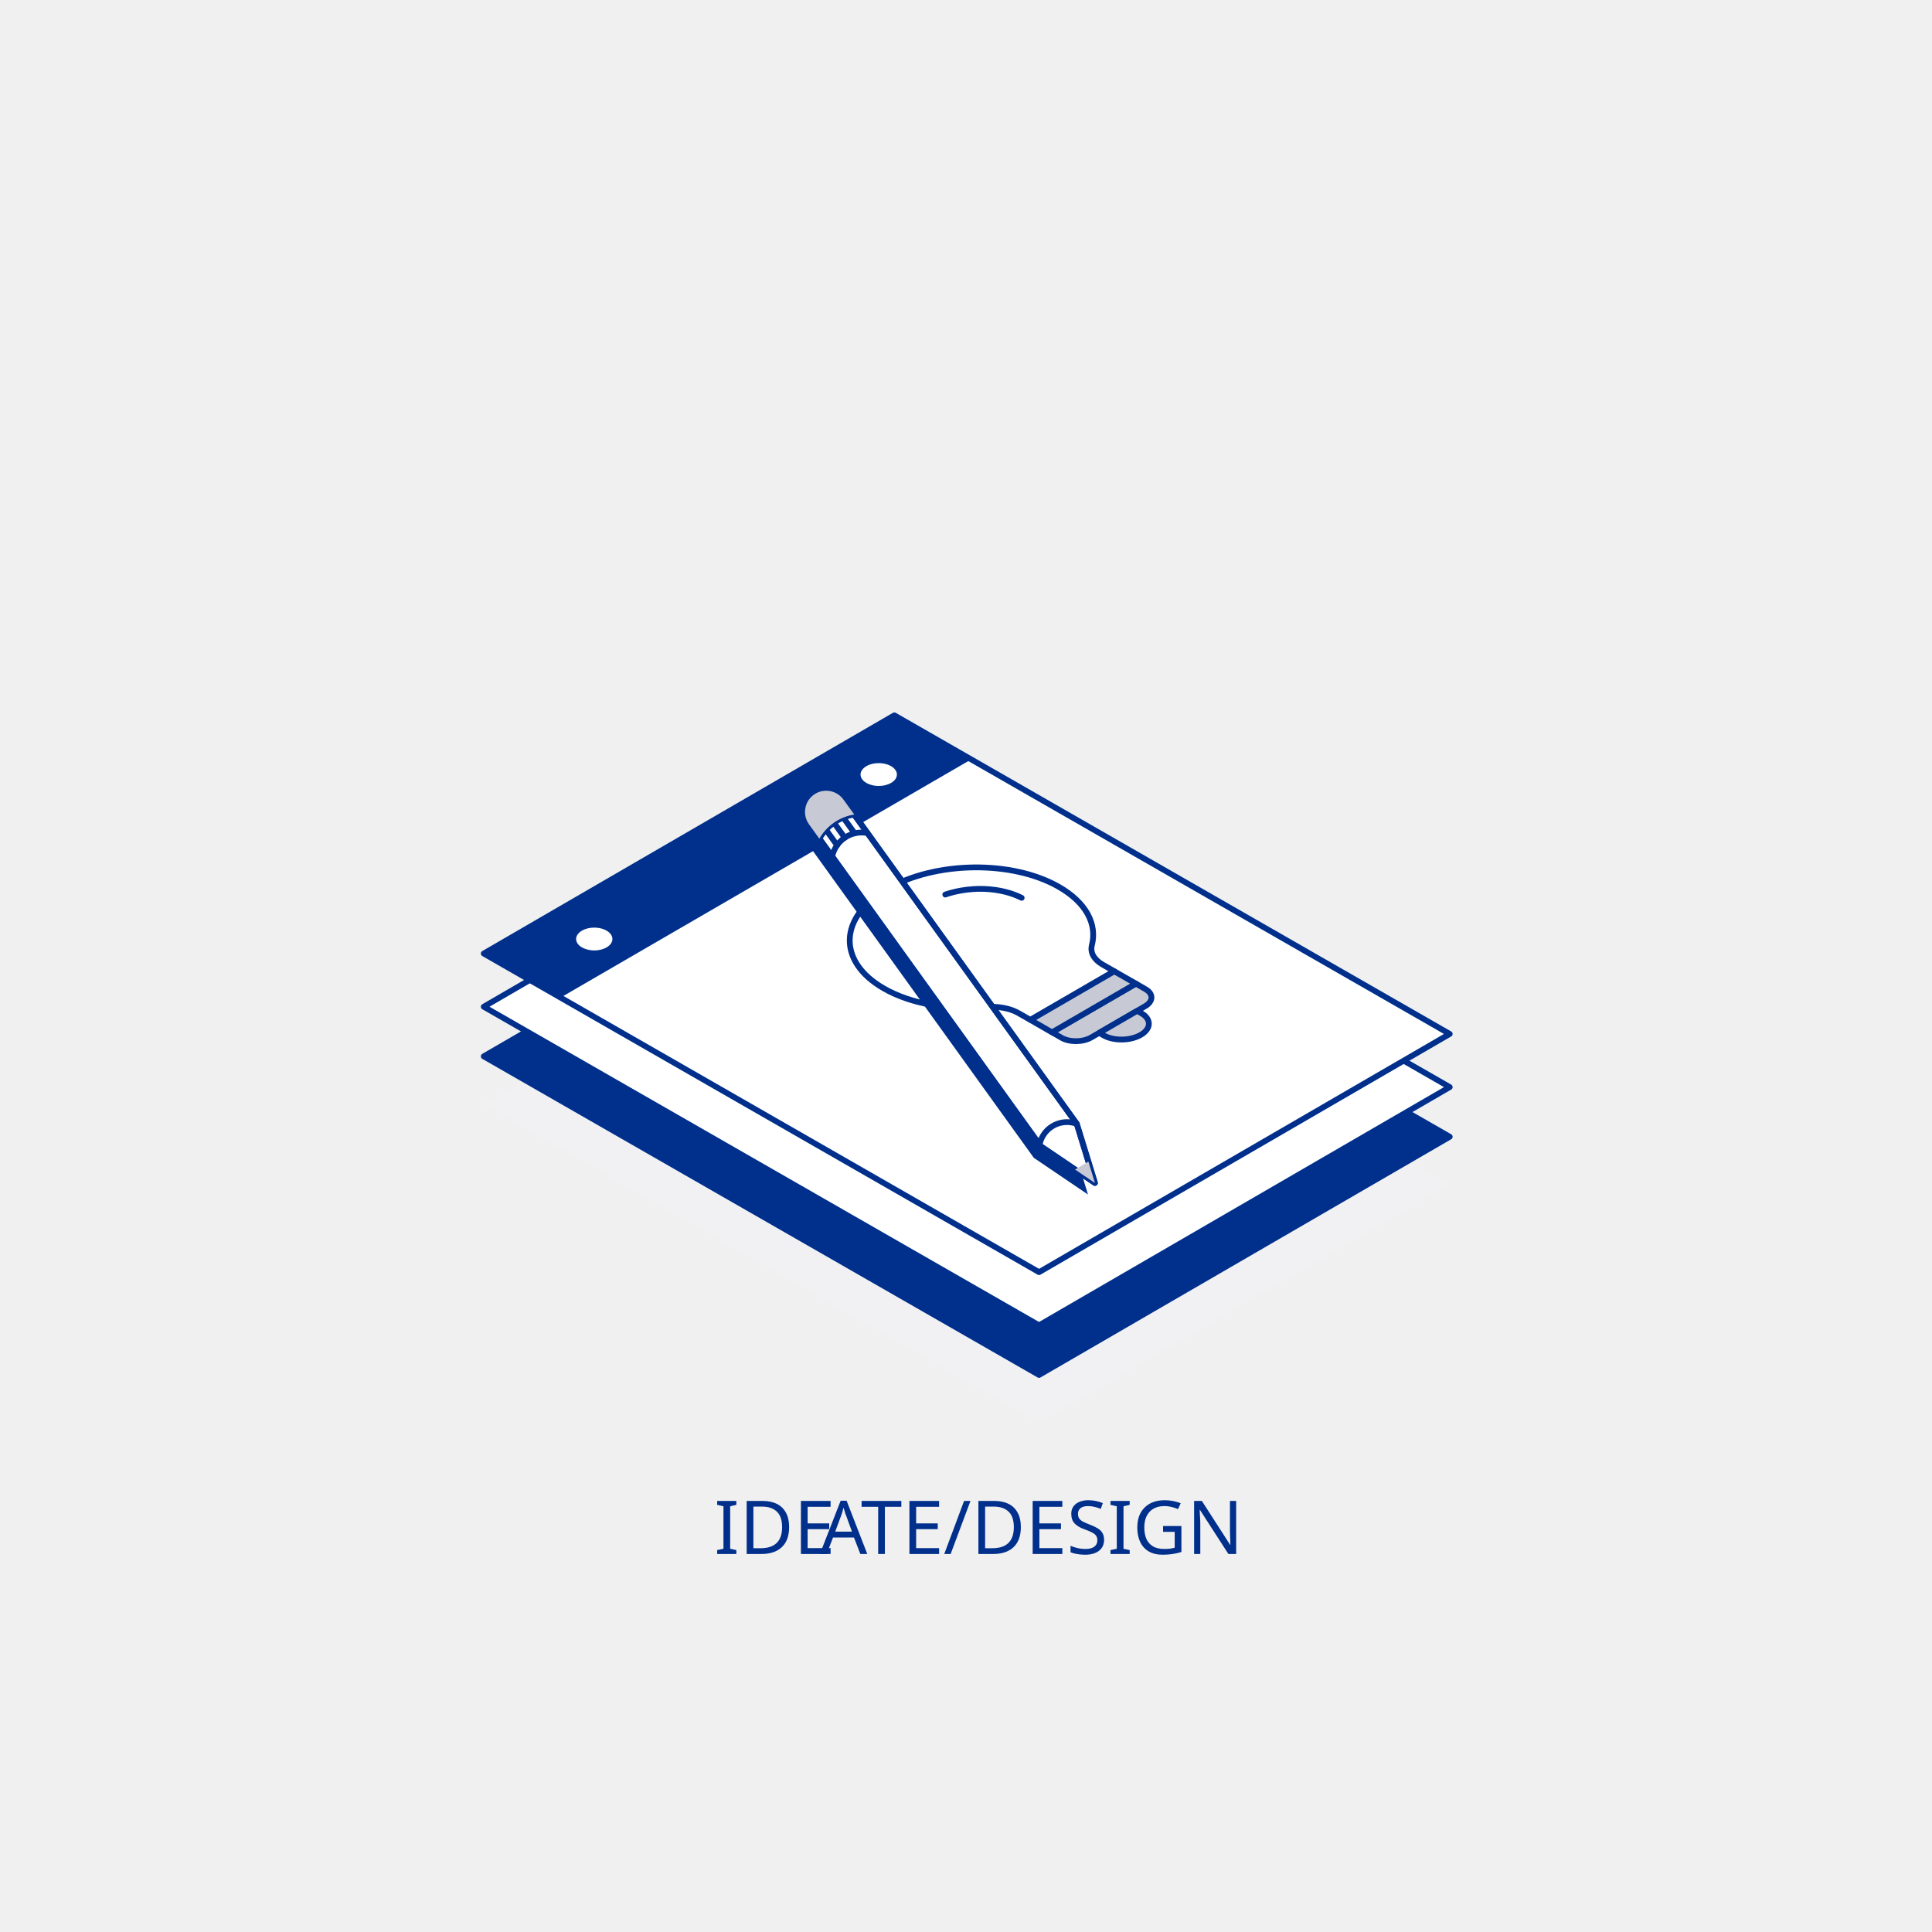
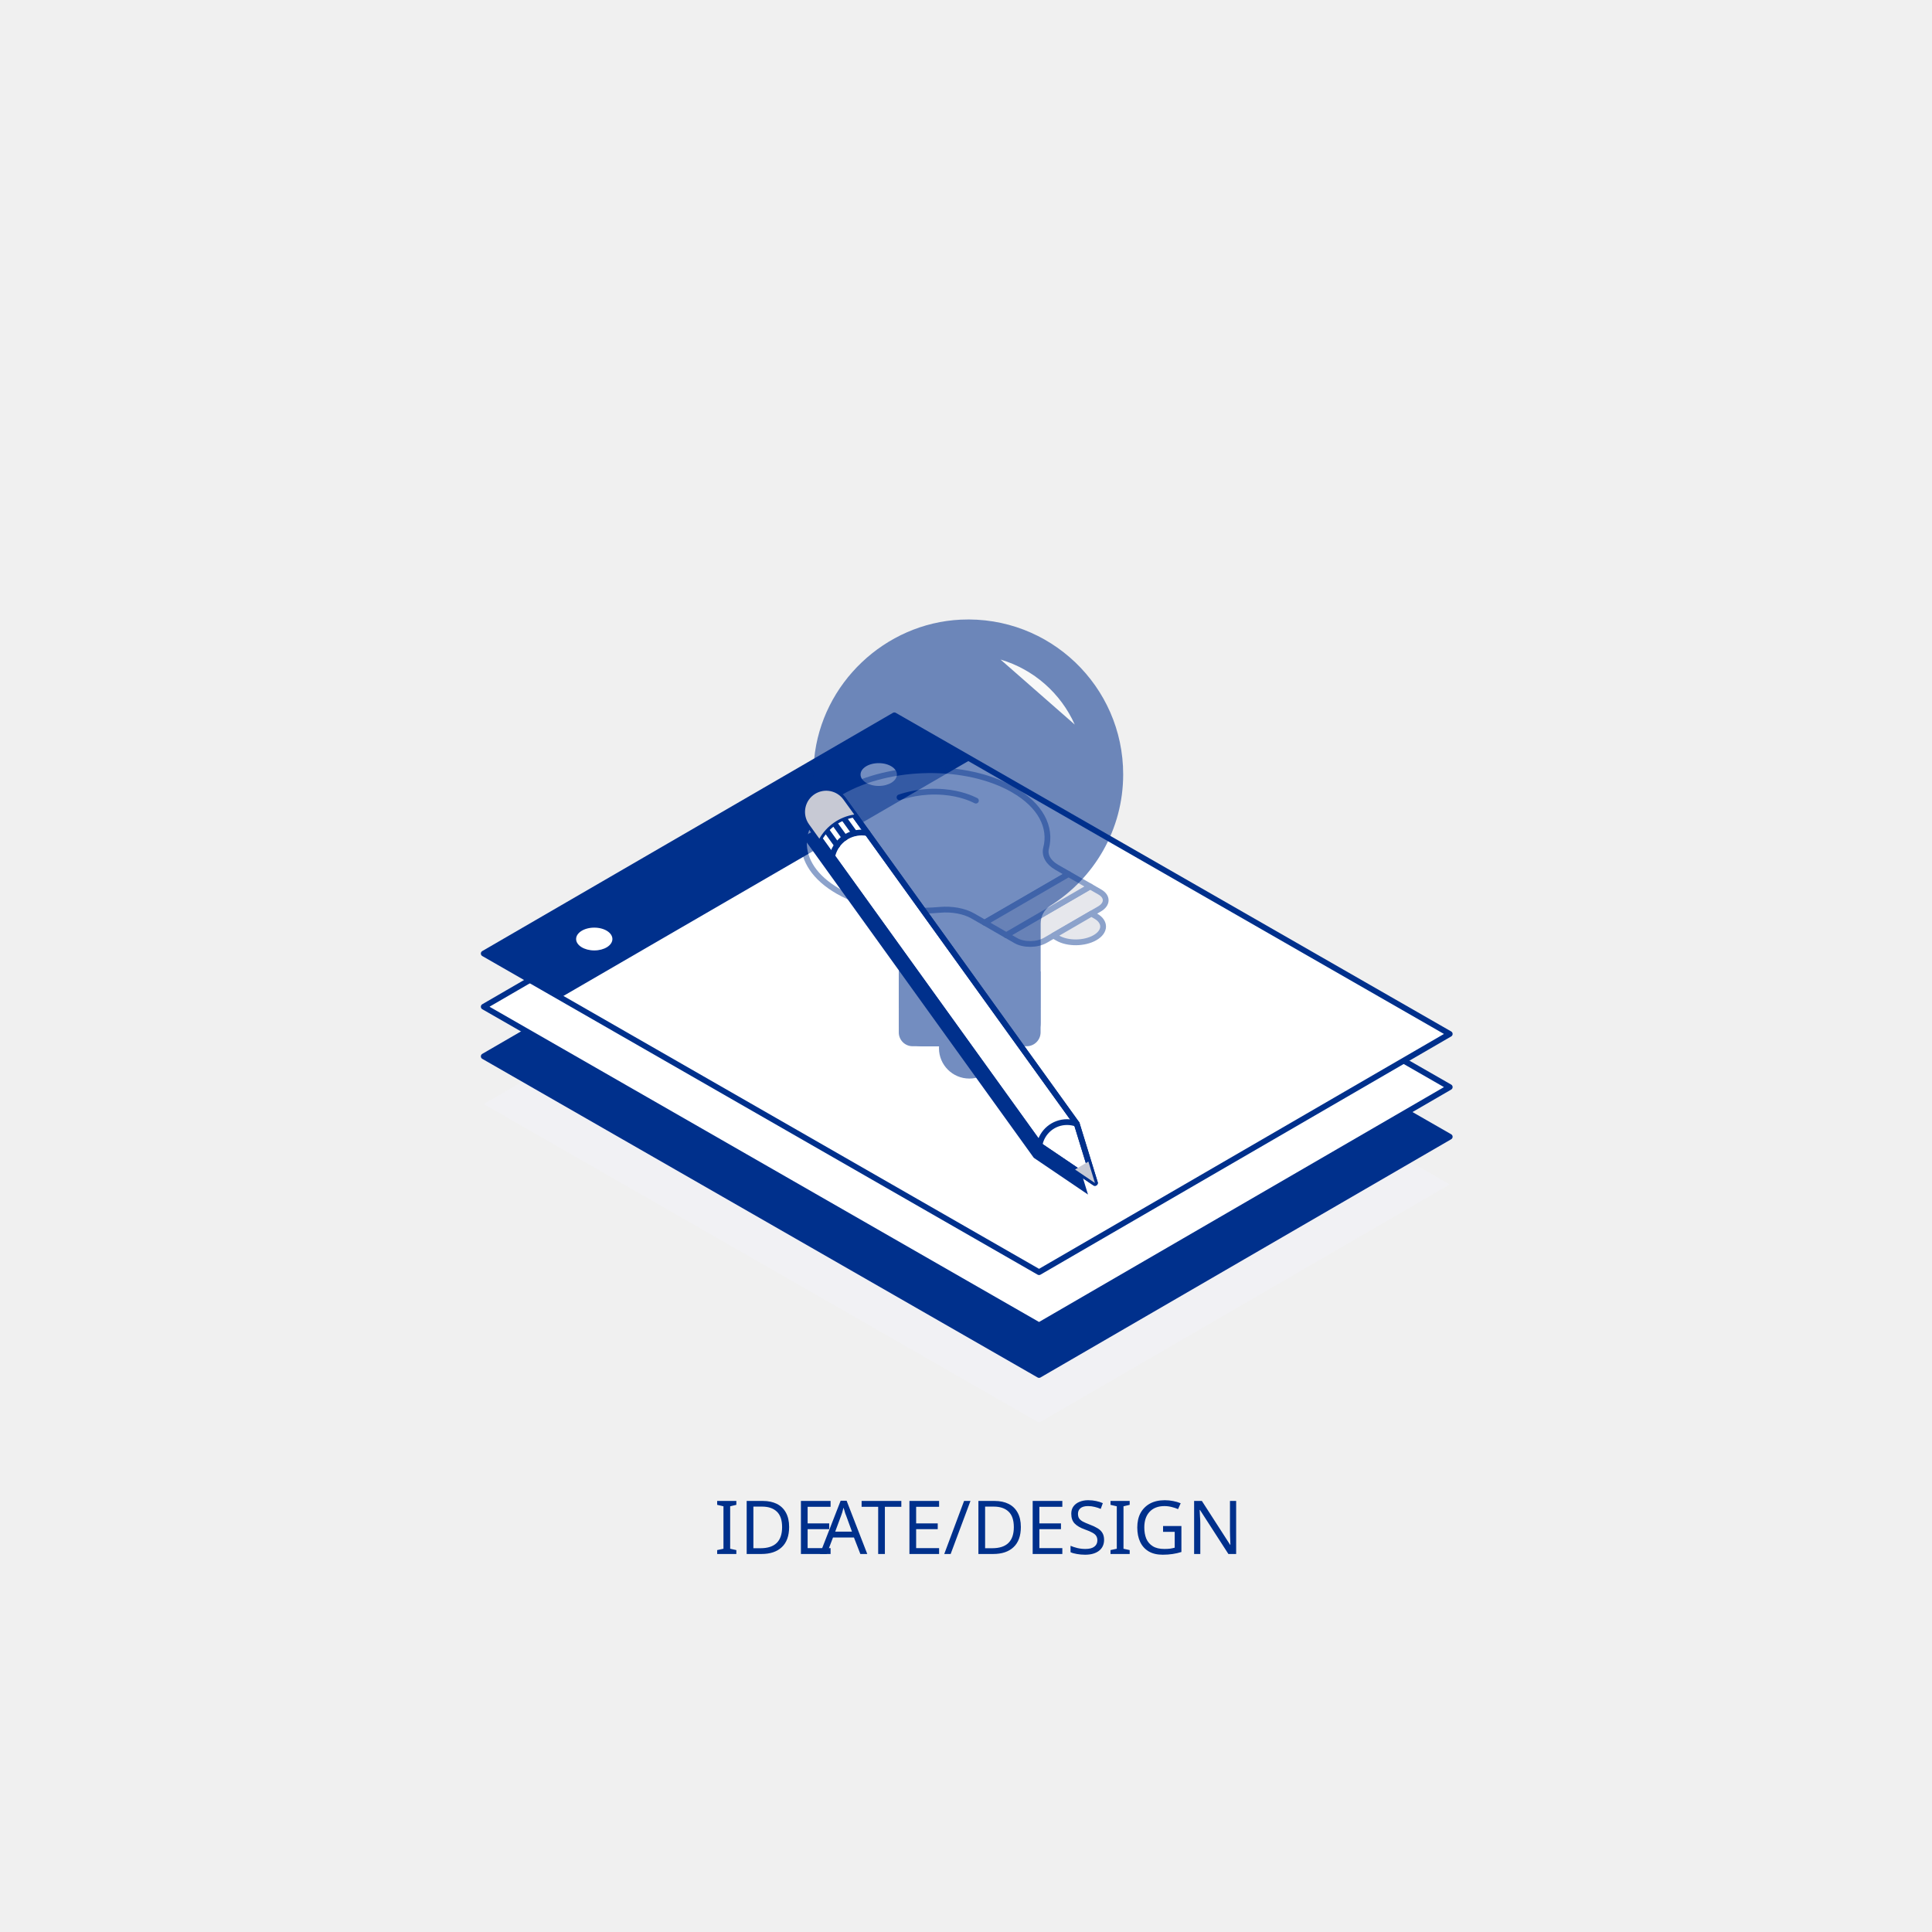
<svg xmlns="http://www.w3.org/2000/svg" id="Layer_1_copy_2" data-name="Layer 1 copy 2" viewBox="0 0 288 288">
  <defs>
    <style>
      .cls-1 {
        fill: #c7c9d4;
      }

      .cls-2 {
        fill: #fff;
      }

      .cls-3, .cls-4, .cls-5 {
        fill: #00308c;
      }

      .cls-3, .cls-6 {
        stroke: #00308c;
        stroke-linecap: round;
        stroke-linejoin: round;
        stroke-width: .86px;
      }

      .cls-7 {
        fill: #f1f1f4;
      }

      .cls-5 {
        font-family: DIN2014-Regular, 'DIN 2014';
        font-size: 11.08px;
      }

      .cls-8 {
        letter-spacing: -.03em;
      }

      .cls-6 {
        fill: none;
      }
    </style>
  </defs>
  <text class="cls-5" transform="translate(106.47 231.65)">
    <tspan x="0" y="0">IDE</tspan>
    <tspan class="cls-8" x="15.75" y="0">A</tspan>
    <tspan x="21.86" y="0">TE/DESIGN</tspan>
  </text>
  <polygon id="Pad_Shadow" data-name="Pad Shadow" class="cls-7" points="216.11 176.56 133.32 129.07 72.11 164.58 154.89 212.07 216.11 176.56" />
  <polygon id="Pad_Bottom" data-name="Pad Bottom" class="cls-3" points="216.11 169.454 133.32 121.964 72.11 157.468 154.89 204.964 216.11 169.454" />
  <g id="Pad_Middle" data-name="Pad Middle">
    <polygon class="cls-2" points="216.11 162.051 133.32 114.561 72.11 150.071 154.89 197.561 216.11 162.051" />
    <polygon class="cls-6" points="216.11 162.051 133.32 114.561 72.11 150.071 154.89 197.561 216.11 162.051" />
  </g>
  <g id="Pad_Top" data-name="Pad Top">
    <polygon class="cls-2" points="216.11 154.128 133.32 106.633 72.11 142.143 154.89 189.638 216.11 154.128" />
    <polygon class="cls-6" points="216.11 154.128 133.32 106.633 72.11 142.143 154.89 189.638 216.11 154.128" />
    <path class="cls-4" d="M133.32,106.63l-61.22,35.51 11.46,6.57 61.22,-35.51 -11.46,-6.57ZM88.59,141.68c-1.49,0.00,-2.71,-0.76,-2.71,-1.70s1.21,-1.70,2.71,-1.70 2.70,0.76,2.70,1.70 -1.21,1.70,-2.70,1.70M130.99,117.16c-1.49,0.00,-2.71,-0.76,-2.71,-1.70s1.21,-1.70,2.71,-1.70 2.71,0.76,2.71,1.70 -1.21,1.70,-2.71,1.70" />
  </g>
-   <g id="Bulb_One">
+   <g id="Bulb_One" opacity="0.45" transform="translate(-6.82, -14.49)">
    <path class="cls-1" d="M169.33,146.63l1.44.83c1.2.69,1.16,1.83-.08,2.54l-8.02,4.65c-1.24.72-3.21.74-4.41.06l-1.44-.83,12.51-7.25Z" />
    <path class="cls-6" d="M169.33,146.63l1.44.83c1.2.69,1.16,1.83-.08,2.54l-8.02,4.65c-1.24.72-3.21.74-4.41.06l-1.44-.83,12.51-7.25Z" />
    <path class="cls-2" d="M157.87,132.22c4.08,2.34,5.7,5.58,4.89,8.7-.27,1.06.31,2.12,1.59,2.86l1.75,1-12.51,7.25-1.75-1c-1.28-.74-3.11-1.07-4.95-.91-5.42.48-11.05-.43-15.13-2.77-6.97-4-6.76-10.64.47-14.82,7.23-4.18,18.66-4.32,25.63-.32" />
    <path class="cls-6" d="M157.87,132.22c4.08,2.34,5.7,5.58,4.89,8.7-.27,1.06.31,2.12,1.59,2.86l1.75,1-12.51,7.25-1.75-1c-1.28-.74-3.11-1.07-4.95-.91-5.42.48-11.05-.43-15.13-2.77-6.97-4-6.76-10.64.47-14.82,7.23-4.18,18.66-4.32,25.63-.32Z" />
    <polygon class="cls-1" points="153.61 152.04 166.11 144.79 169.33 146.63 156.82 153.89 153.61 152.04" />
    <polygon class="cls-6" points="153.61 152.04 166.11 144.79 169.33 146.63 156.82 153.89 153.61 152.04" />
    <path class="cls-1" d="M169.52,150.69l.63.36c.76.43,1.12,1.01,1.11,1.59-.02.58-.42,1.17-1.2,1.62-1.56.91-4.06.94-5.57.07l-.63-.36,5.67-3.29Z" />
    <path class="cls-6" d="M169.52,150.69l.63.36c.76.43,1.12,1.01,1.11,1.59-.02.58-.42,1.17-1.2,1.62-1.56.91-4.06.94-5.57.07l-.63-.36,5.67-3.29Z" />
    <path class="cls-2" d="M140.91,133.35c.73-.25,3.31-1.08,6.62-.79,2.47.21,4.09.94,4.77,1.28" />
    <path class="cls-6" d="M140.91,133.35c.73-.25,3.31-1.08,6.62-.79,2.47.21,4.09.94,4.77,1.28" />
+   </g>
+   <g id="Bulb_Two" opacity="0.55">
+     <g class="cls-12">
+       <circle class="cls-4" cx="144.5" cy="156.25" r="4.53" />
+     </g>
+     <path class="cls-5" d="M167.43,115.43c0-13.12-10.95-23.69-24.22-23.06-11.29.54-20.75,9.5-21.84,20.76-.92,9.45,3.88,17.85,11.33,22.21.82.48,1.29,1.38,1.29,2.33v14.86c0,1.9,1.54,3.45,3.45,3.45h14.16c1.95,0,3.53-1.58,3.53-3.53v-14.76c0-1.08.52-2.1,1.43-2.67,6.52-4.08,10.87-11.32,10.87-19.58Z" />
+     <rect class="cls-4" x="133.98" y="144.81" width="21.14" height="5.57" />
+     <path class="cls-4" d="M133.98,150.39h21.14v3.49c0,1.15-.93,2.08-2.08,2.08h-17c-1.14,0-2.06-.92-2.06-2.06v-3.51h0Z" />
+     <path class="cls-2" d="M149.15,98.32c4.95,1.46,8.99,5.04,11.06,9.69" />
  </g>
  <g id="Pencil">
    <polygon class="cls-4" points="125.18 121.587 119.685 124.777 154.105 172.592 162.185 178.067 159.48 169.242 125.18 121.587" />
    <path class="cls-2" d="M120.60,122.88l34.54,47.99 8.08,5.47 -2.71,-8.82 -34.79,-48.33c-0.97,-1.35,-2.82,-1.72,-4.24,-0.84 -1.55,0.97,-1.96,3.04,-0.89,4.53" />
    <path class="cls-6" d="M120.60,122.88l34.54,47.99 8.08,5.47 -2.71,-8.82 -34.79,-48.33c-0.97,-1.35,-2.82,-1.72,-4.24,-0.84 -1.55,0.97,-1.96,3.04,-0.89,4.53Z" />
    <path class="cls-6" d="M154.97,170.63c0.37,-1.92,2.06,-3.36,4.09,-3.36 0.51,0.00,1.00,0.09,1.46,0.26" />
    <path class="cls-6" d="M129.32,124.18c-0.28,-0.05,-0.57,-0.08,-0.86,-0.08 -2.17,0.00,-3.98,1.53,-4.41,3.58" />
    <path class="cls-6" d="M127.34,121.42c-2.23,0.35,-4.12,1.71,-5.20,3.60" />
    <line class="cls-6" x1="125.71" y1="121.87" x2="127.40" y2="124.22" />
    <line class="cls-6" x1="124.32" y1="122.64" x2="125.93" y2="124.88" />
    <line class="cls-6" x1="123.12" y1="123.68" x2="124.79" y2="126.00" />
    <path class="cls-6" d="M120.60,122.88l34.54,47.99 8.08,5.47 -2.71,-8.82 -34.79,-48.33c-0.97,-1.35,-2.82,-1.72,-4.24,-0.84 -1.55,0.97,-1.96,3.04,-0.89,4.53Z" />
    <polygon class="cls-1" points="163.22 176.347 162.245 173.152 160.255 174.337 163.22 176.347" />
    <path class="cls-1" d="M125.73,119.19c-0.97,-1.35,-2.82,-1.72,-4.24,-0.84 -1.55,0.97,-1.96,3.04,-0.89,4.53l1.54,2.14c1.07,-1.89,2.97,-3.25,5.20,-3.60l-1.61,-2.23Z" />
  </g>
</svg>
